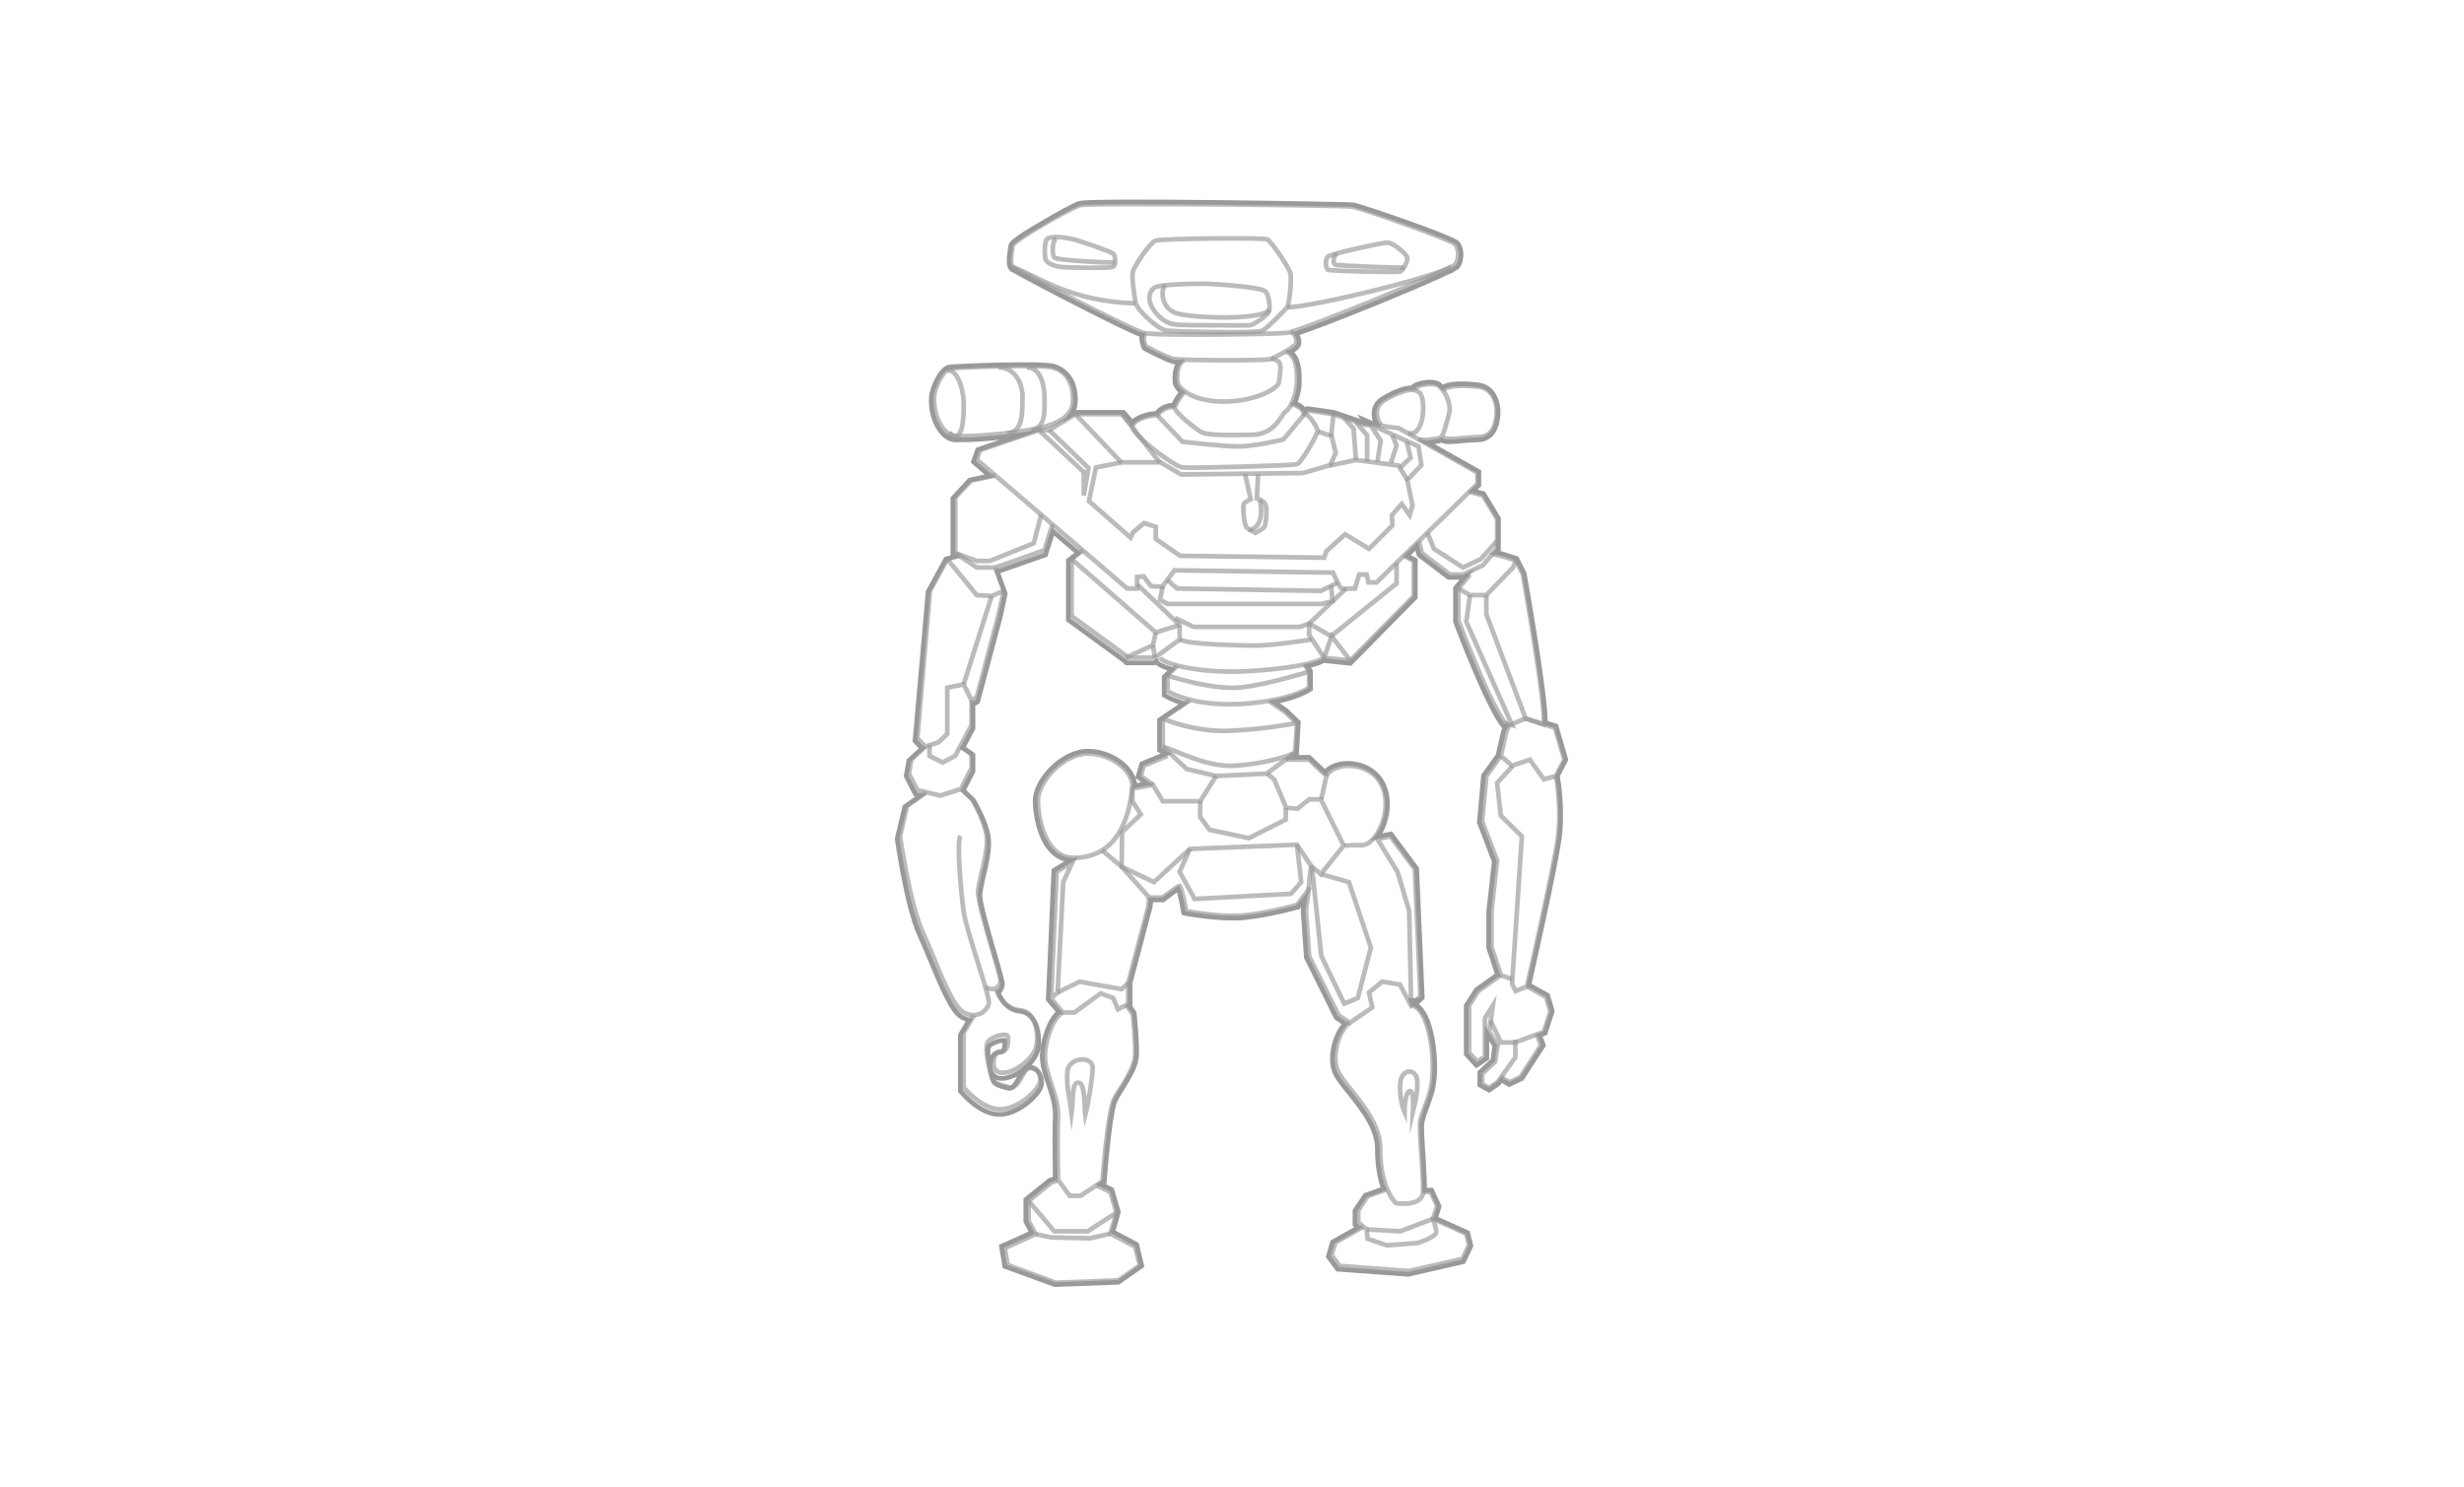
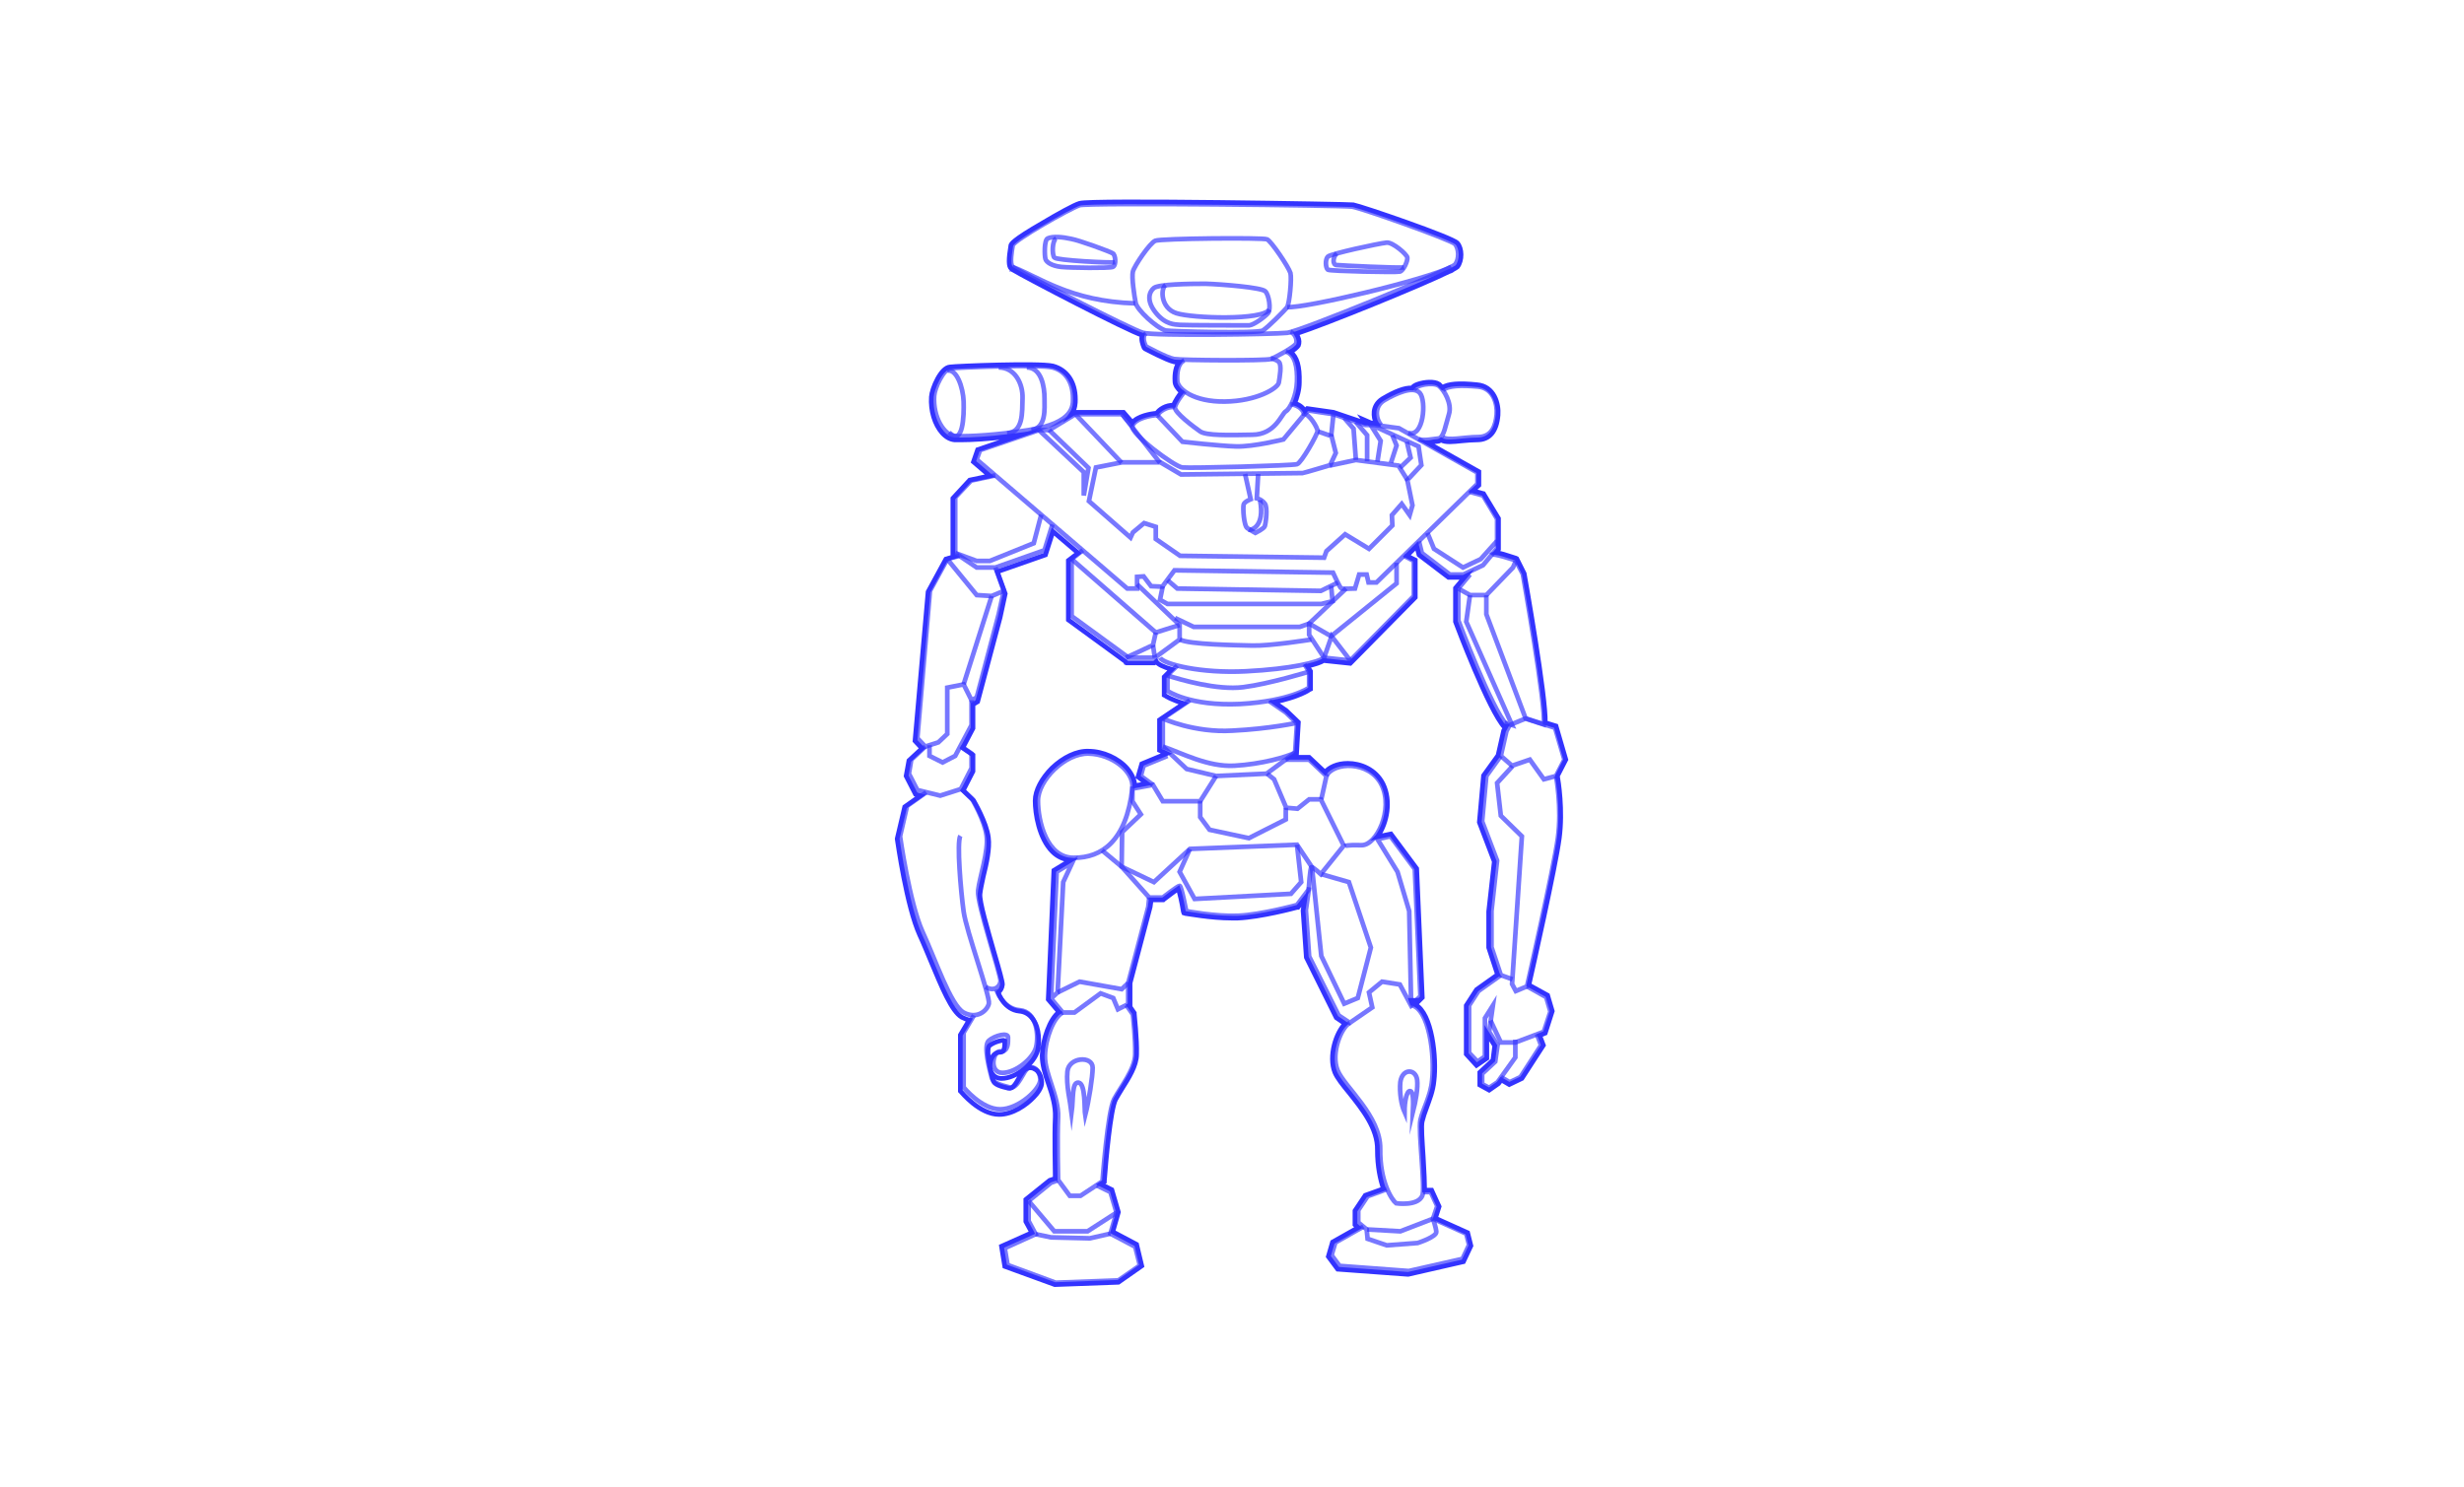
<svg id="bp-571" viewBox="0 0 527 318">
  <style type="text/css">
- 		.st0{fill:#fff6;stroke:#999;stroke-miterlimit:10;}
- 		.st1{fill:none;stroke:#999a;stroke-miterlimit:10;}
+ 		.st0{fill:#fff6;stroke:#33f;stroke-miterlimit:10;}
+ 		.st1{fill:none;stroke:#33fa;stroke-miterlimit:10;}
</style>
  <g>
    <path class="st0" d="M249.5,161.2l-5.3,2.2l-0.8,2.8l1.9,1.4l-2.6,0.5c0-1.2-0.6-2.5-1.6-3.7c-1.9-2.2-5.2-3.7-8.3-3.7   c-2.5-0.1-5.4,1.3-7.8,3.6c-2.2,2.2-3.6,4.8-3.6,7c0,2.7,0.8,8,3.7,10.9c1.1,1.1,2.5,1.7,3.9,1.8l-3.6,2.2l-1.2,27.6l2.3,2.7   c-2,1.5-3.5,5.9-3.6,9.3c0,1.9,0.6,4,1.4,6.2c0.8,2.3,1.5,4.7,1.4,7c-0.2,4,0,11.6,0,13.1l-1.2,0.4l-5.1,4.1v4.7l1.3,2.4l-6.5,2.9   l0.7,4.3l10.7,3.9l13.6-0.5l5-3.5l-1.1-4.6l-5.1-2.7l1.2-4.2l-1.4-4.8l-2.4-1.2l0.8-0.5l0-0.2c0.3-4.1,1.3-15.3,2.4-17.4   c0.4-0.7,0.8-1.4,1.3-2.2c1.5-2.4,3.2-5,3.2-7.5c0.1-3.2-0.5-8.4-0.5-8.7l0-0.1l-1.1-1.6l0.2-0.1v-4.7l4.3-16.3l0.2-1.5h2.6   l0.1-0.1c1.2-0.9,2.5-1.9,3.1-2.3c0.3,0.8,0.8,3,1.1,4.9l0.1,0.3l0.3,0.1c0.2,0,5.4,1,10,1c0.4,0,0.8,0,1.2,0   c4.9-0.2,12.4-2.2,12.7-2.3l0.2,0l1.5-1.9l-0.4,2.6l0.7,10l6.4,12.9l1.9,1.3c-1.9,1.8-3.6,6.9-2.2,10.4c0.5,1.2,1.7,2.7,3.1,4.4   c2.7,3.4,6.1,7.6,6,12.2c0,3.5,0.6,6.3,1.3,8.3l-3.9,1.4l-2.2,3.3v3l0.7,0.6l-5.5,3.1l-0.9,3.1l2,2.7l15,1.1l0.1,0l11.8-2.7   l1.6-3.4l-0.7-2.8l-6.9-3.1l0.8-2.5l-1.6-3.5h-1.5c0-1.5-0.1-3.8-0.3-7.1c-0.2-3.3-0.5-6.7-0.2-7.7c0.2-0.8,0.5-1.8,0.9-2.8   c0.6-1.7,1.4-3.6,1.6-5.8c0.6-4.9-0.4-14.4-4-16.3l1.5-1.5l-1.2-27.6l-5.5-7.4l-2.9,0.6c0.1-0.1,0.1-0.2,0.2-0.3   c1.8-2.7,2.8-7.3,1-11c-1.6-3.2-4.9-4.4-7.5-4.4c0,0-0.1,0-0.1,0c-2.1,0-3.9,0.8-4.8,1.9l-3.4-3.2h-3.7l1-0.7l0.4-6.8l-2.6-2.5   l-2.6-1.8c5.3-1.1,7.5-2.6,7.6-2.7l0.2-0.1v-3.8l-0.7-1.1c1.7-0.4,2.9-0.8,3.5-1.2l5.7,0.6l13.9-14.1v-8l-1.8-0.9l2.1-2.1l0.5,1.9   l6.3,4.8h3.2l0.4-0.2l-2.1,2.5v7l0,0.2c0.3,0.8,7.2,19.1,10.5,22.6l0.2-0.2l0.1,0l-0.5,0.9l-1.2,5.3l-3.1,4.3l-0.9,10l3.2,8.4   l-1.2,10.7v7.7l1.9,5.8l-4.5,3.2l-2.2,3.4v10.4l2.2,2.4l2.2-1.5V221l1.7,2.7l-0.4,3.1l-2.8,2.6v2.7l2,1.1l2-1.4l0.6-0.8l1.7,1   l2.7-1.3l4.6-7.1l-0.8-2.1l1.2-0.5l1.5-4.7l-1-3.4l-4-2.2c0.7-3.1,5.7-25.3,6.5-31.4c0.8-6-0.2-12.2-0.4-13.3l1.8-3.5l-2.1-7.2   l-2.3-0.7c0.2-5.4-4.3-30.8-4.5-31.9l-1.6-3.2l-0.2-0.1c-2.1-0.7-3.4-1.1-4.3-1.2l0.6-0.7v-6.6l-3.2-5.3l-2.3-0.6l1.3-1.2v-2.9   l-11-6.2c0.5,0,1-0.1,1.4-0.2c0.3,0,0.6-0.1,0.9-0.1c0.2,0,0.4-0.2,0.6-0.3c0.4,0.3,1.1,0.4,1.9,0.4c0.7,0,1.6-0.1,2.6-0.2   c1.1-0.1,2.2-0.2,3.2-0.2c2.7,0,4.2-1.8,4.5-5.3c0.2-2.4-0.8-6.2-4.5-6.5c-3.9-0.4-6.2-0.2-7.4,0.6c-0.3-0.3-0.5-0.5-0.7-0.7   c-1-0.7-3.2-0.5-4.6,0c-0.6,0.2-1,0.5-1.2,0.8c-1.5-0.1-3.6,0.7-6.3,2.3c-1.3,0.8-1.7,1.9-1.8,2.7c-0.1,1,0.1,1.9,0.5,2.6l-0.6-0.1   h-0.5l-1.6-0.7l0.5,0.7h-0.2l-6.8-2.3l-5.6-0.8l-0.5,0.5c-0.5-0.8-1.3-1.4-2.2-1.6c0.5-1.3,1-2.9,1-4.5c0.1-3.4-0.5-5.5-1.9-6.5   c0.9-0.5,1.5-1.1,1.7-1.4c0.2-0.5,0.2-1.2-0.1-1.8c-0.1-0.3-0.3-0.5-0.4-0.7c6.4-2.1,26.6-10.3,32.7-13.3c0.3-0.1,0.6-0.2,0.8-0.4   l0,0c0.5-0.3,0.9-0.5,1-0.6c1.1-1.4,1-4,0-5.1c-1-1.2-20.6-7.9-22.3-8.2c-0.4-0.1-56.1-1.1-58.5-0.3c-1.1,0.3-4.9,2.4-7.9,4.2   c-6.6,3.8-6.7,4.5-6.8,4.8c-0.5,3-0.5,4.5,0.1,5c0,0,0.1,0,0.1,0.1l0,0c0.1,0,0.1,0.1,0.2,0.1c2.8,1.7,24.7,13.1,27.7,14   c-0.3,0.9,0.1,2,0.4,2.7l0.1,0.1l0.1,0.1c0.2,0.1,4.5,2.4,6.2,2.8c0.2,0,0.6,0.1,1.1,0.1c-0.7,0.9-1,2.3-0.9,4.1   c0,0.7,0.5,1.5,1.4,2.3c-0.5,0.6-1.4,1.9-1.7,2.8c-1.6-0.1-3.1,0.9-3.6,1.7c-1.3,0.1-4.1,0.6-5.2,2l-1.9-2.2h-10.4l-0.8,0.5   c0.9-1.3,0.9-2.5,0.9-3.2l0-0.1c0-3.7-1.8-6.3-4.8-7.1c-2.9-0.7-20.6,0-22,0.2c-2,0.1-3.9,4.7-4,6.4c-0.2,2.9,0.7,5.9,2.3,7.7   c0.8,0.9,1.7,1.4,2.7,1.5c0,0,0.1,0,0.1,0c0,0,0,0,0,0c0,0,0,0,0,0c0.3,0,0.7,0,1.1,0c2.4,0,5.9-0.2,10-0.7l0,0.1   c0.3,0,0.6-0.1,0.8-0.2c0.8-0.1,1.5-0.2,2.3-0.3l-9.4,3.2l-0.9,2.6l3.5,3l-4.3,0.9l-3.6,3.9v12.4l0.2,0.1l-1.7,0.5l-3.8,7   l-2.8,31.9l1.5,1.6l-2.8,2.6l-0.6,3.3l2,3.9l1.1,0.3l-3.4,2.4l-1.6,6.8l0,0.1c0.1,0.6,2,14.3,4.8,20.5c0.8,1.7,1.6,3.7,2.4,5.6   c2.3,5.5,4.4,10.7,6.6,12c0.6,0.3,1.1,0.5,1.6,0.6l-1.9,3.2v12l0.1,0.1c0.2,0.2,4,4.9,8.2,4.9c2.9,0,5.8-2,7.4-3.7   c0.7-0.7,1.8-2.1,1.7-3.2c-0.1-1.2-0.5-2.2-1.3-2.7c-0.6-0.4-1.2-0.5-1.9-0.2c-0.6,0.2-1,1-1.6,1.9c-0.6,1.1-1.4,2.5-2.2,2.3   l-0.1,0c-1.7-0.4-3.1-0.8-3.3-1.7l-0.1-0.4c-1.4-5.4-1-6.7-0.7-7c1.1-0.9,3-1.3,3.3-1.1l0,0.2c0,0.7,0,1.7-0.4,2.1   c-0.1,0.1-0.4,0.2-0.7,0.2c-0.6,0-1.1,0.3-1.5,0.9c-0.6,0.9-0.8,2.4-0.2,3.5c0.4,0.7,1.1,1.2,2.1,1.2c3.2,0,7-3.3,7.7-5.9   c0.4-1.6,0.5-4.8-1-6.8c-0.7-1-1.7-1.6-2.9-1.7c-3.1-0.3-4.4-3.6-4.5-4c0.5-0.4,0.8-0.9,0.9-1.7c0-0.6-0.6-2.8-1.8-6.9   c-1.3-4.6-3.2-10.9-3-12.5c0.1-0.9,0.4-2.3,0.7-3.7c0.7-2.8,1.4-6,1.1-8.3c-0.4-3.3-3.1-7.8-3.2-8l-2.2-2.1l2.1-4.1v-3.5l-2.2-1.5   l2.2-4.2v-5.1l1-0.6l4.8-18l1.1-5.1l-1.7-4.7l10.3-3.6l1.6-5l5.4,4.6l-2.1,1.6v12.7l12.2,8.9l0.1,0.2l0.1,0l0.1,0.1h5.9l0.4-0.3   c0.3,0.6,1.6,1.2,3.3,1.7l-1.6,1.6v3.9l0.2,0.1c0.1,0.1,1.4,0.9,4,1.7l-5.2,3.5v6.5L249.5,161.2z M301.8,214l0.4,0l-0.3,0.3   L301.8,214z" />
  </g>
  <g>
    <path class="st1" d="M230.9,43.9c-1.9,0.6-14.1,7.5-14.3,8.6s-0.7,4,0,4.6c0.7,0.7,25.5,13.5,27.9,14.1c2.5,0.7,28,0.3,30.8,0   s34.9-13.5,35.9-14.6c1-1.2,0.8-3.5,0-4.4s-20-7.7-22-8C287.1,43.9,232.6,43.3,230.9,43.9z" />
    <path class="st1" d="M249.3,70.7c-2-0.6-6.1-4.4-6.4-5.9c-0.3-1.5-0.9-5.5-0.6-6.7c0.3-1.2,3.6-6.1,4.8-6.6s23-0.7,23.9-0.3   s4.6,5.9,5,7.2c0.3,1.2-0.2,6.5-0.7,7.3c-0.5,0.7-4.1,4.3-5.2,5S250.2,70.9,249.3,70.7z" />
    <path class="st1" d="M252.4,69.5c-1.1-0.1-3.1,0-5.2-2.6c-2.1-2.6-1.4-4.5-0.4-5.3s7.6-0.9,11-0.9c3.5,0.1,12,0.8,12.8,1.6   c0.8,0.7,1.3,3.9,0.6,4.7c-0.7,0.8-3,2.5-4,2.6C266.1,69.6,253.9,69.6,252.4,69.5z" />
    <path class="st1" d="M249.3,61c-1.1,0.7-1.1,4.9,2.3,6s18.5,1.6,19.9-0.8" />
    <path class="st1" d="M224.1,51c-0.8,0.3-0.7,3.7-0.5,4.4s1.4,1.5,3.4,1.7s10.2,0.3,11,0s0.6-2.6,0-2.9c-0.6-0.4-7.2-2.8-8.9-3.1   C227.3,50.7,225.2,50.5,224.1,51z" />
    <path class="st1" d="M225.9,51c-0.9,0.5-0.9,3.5-0.4,4.1s12,1.2,13,1" />
    <path class="st1" d="M296.6,51.9c-1.9,0.2-12,2.4-12.6,3s-0.5,2.4,0,2.8c0.5,0.3,14.6,0.6,15.4,0.4c0.8-0.2,1.7-2.3,1.6-3   S297.9,51.8,296.6,51.9z" />
    <path class="st1" d="M285.9,54.2c-0.9,0.9-0.9,2.5,0,2.5c0.9,0.1,13.4,0.7,14.4,0.5" />
    <path class="st1" d="M245.1,71.3c-1.1,0.8,0,2.8,0,2.8s4.4,2.4,6,2.7c1.7,0.3,19.7,0.4,20.7,0c1.1-0.4,5.1-2.6,5.4-3.3   c0.3-0.7-0.1-2.1-1.2-2.5" />
    <path class="st1" d="M253.3,77.1c-1.4,0.6-1.6,2.7-1.5,4.4c0.1,1.7,3.5,4.5,10.2,4.4c6.8-0.1,11.2-2.8,11.5-4   c0.2-1.2,0.7-3.9,0-4.5s-1.7-0.7-1.7-0.7" />
    <path class="st1" d="M275,75.2c2,0.6,2.5,3.3,2.4,6.4s-1.5,5.9-2.4,6.4s-2.2,5-7.2,5c-5,0.1-9.8,0.2-11.1-0.7   c-1.3-0.9-5.6-4.1-5.4-5.2c0.2-1.1,2.1-3.4,2.1-3.4" />
    <path class="st1" d="M251.3,87.1c-1.7-0.3-3.5,1.1-3.7,1.7c-1.4,0-4.8,0.7-5.4,2.3c-0.6,1.6,9.1,8.8,10.7,8.9   c1.6,0.2,23.7-0.4,24.5-0.7c0.9-0.2,4.4-6.4,4.4-7.1s-1.7-3.6-2.9-3.7c-0.3-1.2-1.8-2-2.9-2" />
    <path class="st1" d="M242.2,91.2l-2.2-2.6h-10l-5.6,3.4h-2.2l-12.6,4.3l-0.7,2l32.2,27.6h2.1v-2.5l1.4-0.1l1.6,2.1l2.4,0.1l2.6-3.5   l33.9,0.5c0,0,1.5,3.3,1.8,3.4c0.2,0.1,2.9,0,2.9,0l0.9-3h1.6l0.4,1.7h1.7l21.6-21.1v-2.4l-16.8-9.5l-5.3-0.7H292l-6.8-2.3   l-5.4-0.8l-0.8,0.8l-4.5,5.4c0,0-6.4,1.6-10.1,1.5c-3.6-0.1-11.5-1-11.5-1l-5.3-5.6" />
    <polyline class="st1" points="222.2,92 231.8,101 231.8,106 232.8,100.1 224.4,92  " />
    <path class="st1" d="M281.9,92.3l2.9,1l0.9,3.6l-1.2,2.6c0,0-5.7,1.7-5.9,1.7s-26,0.3-26,0.3l-4.4-2.6H240l-5.6,1.1l-1.5,7.2   l8.9,7.8l0.5-1.1l2.4-2l2.5,0.8v2.6l5.2,3.6l30.8,0.4l0.5-1.4l4-3.6l5.1,3.1l5-5l-0.1-2.2l2.1-2.4l1.7,2.4l0.6-2.1l-1.1-5.4l3-3.2   l-0.6-4l-10.3-4.7l2.2,3.5l-0.7,4.5" />
    <line class="st1" x1="230" y1="88.6" x2="239.9" y2="99" />
    <line class="st1" x1="240" y1="88.6" x2="248.1" y2="99" />
    <line class="st1" x1="284.7" y1="93.4" x2="285.2" y2="88.6" />
    <polyline class="st1" points="284.4,99.6 290,98.4 299.1,99.6 301.1,102.8  " />
    <polyline class="st1" points="287.5,89.4 289.5,91.7 290,98.4  " />
    <polyline class="st1" points="290,90.3 292.4,93.1 292.4,98.7  " />
    <polyline class="st1" points="297.8,93.1 298.7,95.3 297.5,99  " />
    <polyline class="st1" points="300.9,94.5 301.7,97.9 299.4,100.1  " />
    <path class="st1" d="M266.3,101.4l1.2,5.4c0,0-1.3,0.5-1.5,1.1s0,4.6,0.8,5.1s1.7,1,1.7,1s1.8-0.9,2-1.4s0.7-4.1,0-4.9   c-0.7-0.9-1.7-1.1-1.7-1.1l0.3-5.2" />
    <path class="st1" d="M267.1,113.3c0.4,0.2,3.5-0.5,2.4-6.3" />
    <path class="st1" d="M220,92c-6.8,1.1-12.7,1.4-15.7,1.3c-2.3-0.1-4.8-4-4.5-8.6c0.1-1.7,2-5.8,3.5-5.9c1.5-0.2,19-0.9,21.8-0.2   c2.8,0.7,4.4,3.2,4.4,6.6C229.5,86.7,229.8,90.5,220,92z" />
    <path class="st1" d="M202.6,79.3c2-0.5,3.4,3.6,3.5,6.6s-0.1,9.7-3.1,6.6" />
    <path class="st1" d="M213.6,78.6c3.5,0,5.2,3.5,5.1,6.6c-0.1,3.1,0.2,7.2-3.3,7.5" />
    <path class="st1" d="M219.6,78.6c3.2,0,3.8,4.3,3.8,6.6s0.4,6.3-2.8,6.8" />
    <path class="st1" d="M295.4,90.9c-1-1-1.7-3.9,0.7-5.3s6.2-3.2,7.6-1.5s0.8,9.6-2.5,8.5" />
    <path class="st1" d="M302.4,83.5c0.3-1.2,4.1-1.8,5.3-1c1.2,0.9,2.9,3.9,2.2,6.1c-0.7,2.3-1.1,5-2.2,5.2c-1.1,0.1-3.4,0.6-4.3,0.1" />
    <path class="st1" d="M308.6,83.5c1.1-1.1,4.2-1.1,7.5-0.8s4.2,3.7,4,6s-1,4.8-4,4.8s-6.5,0.9-7.5,0" />
    <polyline class="st1" points="314.3,105.2 317.2,106 320.2,111 320.2,117.3 317.2,120.9 313,122.9 310.1,122.9 304.1,118.3    303.5,115.8  " />
    <polyline class="st1" points="305.3,114 306.7,117.4 312.9,121.4 316.7,119.6 320.2,115.7  " />
    <polyline class="st1" points="212.9,101.7 207.7,102.8 204.3,106.4 204.3,118.3 208.9,121.4 212.9,121.4 223.4,117.7 225.1,112.2     " />
    <polyline class="st1" points="222.7,110.1 221.1,116.2 211.7,120 208.9,120 204.3,118.3  " />
    <polyline class="st1" points="231.6,117.7 229.2,119.6 229.2,131.8 241.4,140.7 247,140.7 252.3,136.8 252.3,133.7 243.2,125  " />
    <polyline class="st1" points="229.2,119.6 247.2,135.3 252.3,133.7  " />
    <polyline class="st1" points="247.2,135.3 246.6,138 240.8,140.7  " />
    <line class="st1" x1="246.6" y1="138" x2="247" y2="140.7" />
    <polyline class="st1" points="287.9,125.9 280,133.4 280,135.8 283.2,140.7 288.8,141.3 302.4,127.5 302.4,120 300.3,118.9  " />
    <polyline class="st1" points="249.7,124.1 251.8,125.9 282.5,126.4 286.2,124.6  " />
    <polyline class="st1" points="248.7,125.4 248.1,128.3 249.7,129.2 282.6,129.2 285,128.6 284.7,125.3  " />
    <polyline class="st1" points="251.3,132.2 255.3,134.1 278,134.1 280,133.4 284.7,136.1 298.7,124.8 298.7,120.4  " />
    <path class="st1" d="M252.3,136.8c2.2,1.1,11.8,1.2,15.6,1.3c3.9,0.1,12.6-1.3,12.6-1.3" />
    <path class="st1" d="M248.1,140.7c0.8,1.4,8.7,3.4,18.4,2.9s15.4-1.9,16.7-2.9l1.6-4.6l4,5.2" />
    <path class="st1" d="M251.8,142.4l-2.1,2v3.4c0,0,4.7,3.3,15.5,2.8c10.8-0.6,14.8-3.5,14.8-3.5v-3.4l-1-1.6" />
    <path class="st1" d="M249.7,144.5c2.8,0.9,10.6,3.2,16.2,2.5s14-3.3,14-3.3" />
    <polyline class="st1" points="254.5,149.8 248.7,153.7 248.7,159.7 253.8,164.5 260.1,166 270.9,165.5 277,161 277.4,154.7    275,152.4 271.5,150  " />
    <path class="st1" d="M248.7,153.7c0,0,6.7,3.1,14.9,2.6c8.1-0.4,13.9-1.7,13.9-1.7" />
    <path class="st1" d="M248.7,159.7c4.1,1.4,9.6,4.4,15.3,4.1s11.4-1.9,13-2.8" />
    <path class="st1" d="M260.1,166l-3.4,5.4h-8l-2.1-3.5l-4.4,0.8v2.7l1.8,2.8l-4,3.8l-0.1,7.4l5.9,6.6h2.9c0,0,3.2-2.5,3.6-2.5   c0.4,0,1.4,5.4,1.4,5.4s6.2,1.2,11.1,1s12.6-2.3,12.6-2.3l2.5-3.3c0,0,0.3-4.8,0.6-4.8c0.4,0,2,1.5,2,1.5l4.9-6.1l-4.9-9.9H280   l-2.5,2l-2.4-0.2l-2.6-6.1l-1.5-1.2" />
    <polyline class="st1" points="254.5,181.6 252.3,186.5 255.5,192.3 276.1,191.2 278.3,188.7 277.4,180.7  " />
    <polyline class="st1" points="256.7,171.3 256.7,174.8 258.7,177.5 267.1,179.3 275,175.3 275,172.8  " />
    <polyline class="st1" points="275,162.5 280,162.5 283.7,166 282.6,171  " />
    <polyline class="st1" points="249.7,161.7 244.6,163.8 244,166 246.6,167.9  " />
    <path class="st1" d="M283.7,166c1.4-3,9.2-3.4,11.8,1.9c2.6,5.3-1.1,13-4.3,12.9c-3.2-0.1-3.6,0.2-3.6,0.2" />
    <path class="st1" d="M242.2,168.6c0.4-3.5-4.3-7.3-9.4-7.4c-5-0.1-10.8,5.7-10.8,10.1c0,4.4,1.9,12.3,7.7,12.2   C235.6,183.5,240.9,180,242.2,168.6z" />
    <polyline class="st1" points="224.8,213.6 226.2,212.3 227.4,188.7 229.4,184.4 226,186.5 224.8,213.6 227.3,216.6 229.8,216.6    235.4,212.5 238.1,213.5 239.1,215.9 241.3,214.8 241.3,210.3 245.6,194 245.8,192  " />
    <polyline class="st1" points="226.2,212.3 230.9,210 239.9,211.6 241.3,210.3  " />
    <path class="st1" d="M227.3,216.6c-1.9,0.9-3.7,5.4-3.8,9.2c-0.1,3.9,3,8.7,2.8,13.2s0,13.4,0,13.4l2.5,3.4h2.3l4.7-3.1   c0,0,1.1-15,2.5-17.6s4.4-6.3,4.5-9.5s-0.5-8.6-0.5-8.6l-1.4-2" />
    <path class="st1" d="M229.2,238c0.4-3.1,0-6.6,1.5-6.4c1.5,0.2,1.2,5.7,1.4,7c0.8-3.1,1.6-8.3,1.6-10.2c0-2.6-5.1-2.3-5.4,0.8   C228,232.2,228.9,235.6,229.2,238z" />
    <polyline class="st1" points="280,189.8 279.3,194.7 280,204.6 286.3,217.2 288.7,218.8 293.5,215.5 292.8,212.3 295.6,210    299.4,210.6 301.8,215.1 303.8,213.1 302.6,185.9 297.4,178.9 294.6,179.5 298.9,186.5 301.4,194.9 301.8,214  " />
    <polyline class="st1" points="282.6,187 288.5,188.7 293.2,202.7 290.4,213.5 287.5,214.7 282.6,204.5 280.6,185.5 277.4,180.7    254.5,181.6 246.8,188.7 239.9,185.4 235.7,181.9  " />
    <path class="st1" d="M288.7,218.8c-1.9,1-4.1,6.6-2.6,10.2c1.5,3.6,9.2,9.7,9.1,16.8c-0.1,7,2.5,10.9,3.4,11.6c0,0,4.6,0.7,5.6-1.6   c0.7-1.5-0.9-13.9-0.4-16.2s2.2-5.1,2.5-8.5c0.6-5.2-0.6-15.4-4.5-16.1" />
    <path class="st1" d="M300.4,237.9c0-2.4,0.5-4.6,1.2-4.5s0.7,2.1,0.6,4.5c0.6-2.4,1.1-5.2,0.9-6.9c-0.3-2.4-3.2-2.5-3.6,0.5   C299.3,233.7,299.7,236.3,300.4,237.9z" />
    <path class="st1" d="M296.6,254.4l-4.1,1.5l-2,3v2.6l1.8,1.5l0.2,2l4.1,1.4l6.6-0.5c0,0,4.1-1.3,4-2.4s-0.7-2.7-0.7-2.7" />
    <polyline class="st1" points="291.6,262.4 285.6,265.8 284.8,268.5 286.5,270.8 301.3,271.9 312.8,269.3 314.2,266.3 313.6,263.9    306.5,260.7 307.4,258 306,255 304.4,255  " />
    <polyline class="st1" points="234.6,253.6 237.5,255 238.8,259.4 237.5,263.9 242.8,266.7 243.8,270.7 239.2,273.9 225.8,274.4    215.5,270.6 214.9,267 221.5,264 220,261.2 220,256.9 224.8,253 226.2,252.5  " />
    <polyline class="st1" points="220,256.9 225.5,263.4 232.6,263.4 238.8,259.4  " />
    <polyline class="st1" points="221.5,264 224.8,264.7 233.1,264.9 237.5,263.9  " />
    <polyline class="st1" points="292.4,263 299.5,263.4 306.5,260.7  " />
    <path class="st1" d="M314.4,122.9l-2.5,3v6.8c0,0,7.1,19,10.4,22.4" />
    <polyline class="st1" points="311.9,125.9 314.4,127.3 317.9,127.3 323.6,121.4 324.2,120  " />
    <path class="st1" d="M317.9,127.3v4.1l8.4,22.3l3.9,1.3c0.5-4.1-4.5-32.2-4.5-32.2l-1.5-2.9c0,0-4.9-1.7-5.3-1.2" />
    <polyline class="st1" points="321.8,154.6 323.4,155.1 313.6,133 314.4,127.3  " />
    <polygon class="st1" points="322.2,156.4 322.9,155.1 326.3,153.7 332.6,155.7 334.6,162.5 332.8,166 330.2,166.7 327.2,162.5    323.4,163.8 321,161.7  " />
    <path class="st1" d="M332.8,166c0,0,1.3,6.7,0.4,13.3s-6.6,31.7-6.6,31.7l-2.4,1l-0.8-1.5l2.1-31.6l-4.5-4.4l-0.8-7l3.3-3.6" />
    <polyline class="st1" points="321,161.7 317.9,166 317,175.7 320.2,184.1 319,194.9 319,202.6 321,208.6 323.5,209.5  " />
    <polyline class="st1" points="321,208.6 316.2,212 314.2,215.1 314.2,225.2 316,227.1 317.6,226 317.6,217.8 319.3,215.1    318.5,220.7 320.3,223.6 319.8,227.1 317,229.7 317,231.9 318.5,232.7 320.3,231.5 324.1,226.2 324.1,222.4  " />
    <polyline class="st1" points="318.8,218.3 321,223 324.1,223 330.2,220.7 331.6,216.4 330.7,213.3 326.6,211  " />
    <polyline class="st1" points="321,230.4 322.9,231.5 325.2,230.4 329.6,223.6 328.7,221.2  " />
    <polyline class="st1" points="205.2,118.9 202.6,119.6 198.9,126.4 196.2,157.9 197.9,159.7 200.7,158.8 202.6,157 202.6,147.1    206.1,146.4 207.8,149.8 208.9,149.2 213.6,131.4 214.7,126.4 212.9,121.4  " />
    <polyline class="st1" points="202.6,119.6 208.9,127.3 212.1,127.5 214.7,126.4  " />
    <line class="st1" x1="212.1" y1="127.5" x2="206.1" y2="146.4" />
    <polyline class="st1" points="207.8,149.8 207.8,155.1 204.3,161.7 201.6,163.1 198.8,161.7 198.8,159.4  " />
    <polyline class="st1" points="197.9,159.7 194.9,162.5 194.4,165.5 196.2,169 201.1,170.2 205.5,168.8 207.8,164.3 207.8,161.2    205.5,159.6  " />
    <path class="st1" d="M198.1,169.5l-4.1,2.9l-1.5,6.5c0,0,2,14.2,4.8,20.4c2.9,6.3,6,15.7,8.8,17.3c2.8,1.5,5-0.3,5.4-1.9   c0.3-1.6-4.8-15.4-5.4-19.7c-0.6-4.3-1.5-14.8-0.7-16.2" />
    <path class="st1" d="M210.8,211.1c1.5,1,3,0.3,3.2-1.2c0.1-1.4-5.1-16.6-4.8-19.4c0.3-2.8,2.3-8.5,1.8-11.8   c-0.4-3.2-3.1-7.8-3.1-7.8l-2.3-2.2" />
    <path class="st1" d="M208.3,217.2l-2.2,3.7v11.7c0,0,3.8,4.7,7.8,4.7s8.7-4.4,8.6-6.4c-0.1-2-1.4-2.9-2.5-2.5s-2.2,4.7-4.1,4.2   c-1.9-0.5-3.5-0.9-3.8-2.1c-0.3-1.2-1.9-6.8-0.6-7.9c1.3-1.1,4.1-1.8,4.1-0.7s0.1,3.1-1.6,3s-2.5,4.6,0.4,4.6s6.6-3.1,7.2-5.5   s0.2-7.6-3.5-7.9c-3.7-0.3-5-4.4-5-4.4" />
    <path class="st1" d="M216.5,57.1c5.5,2,12.3,7.4,26.3,7.8" />
    <path class="st1" d="M275.3,65.7c3.7,0.3,29.6-5.8,35.1-8.6" />
  </g>
</svg>
